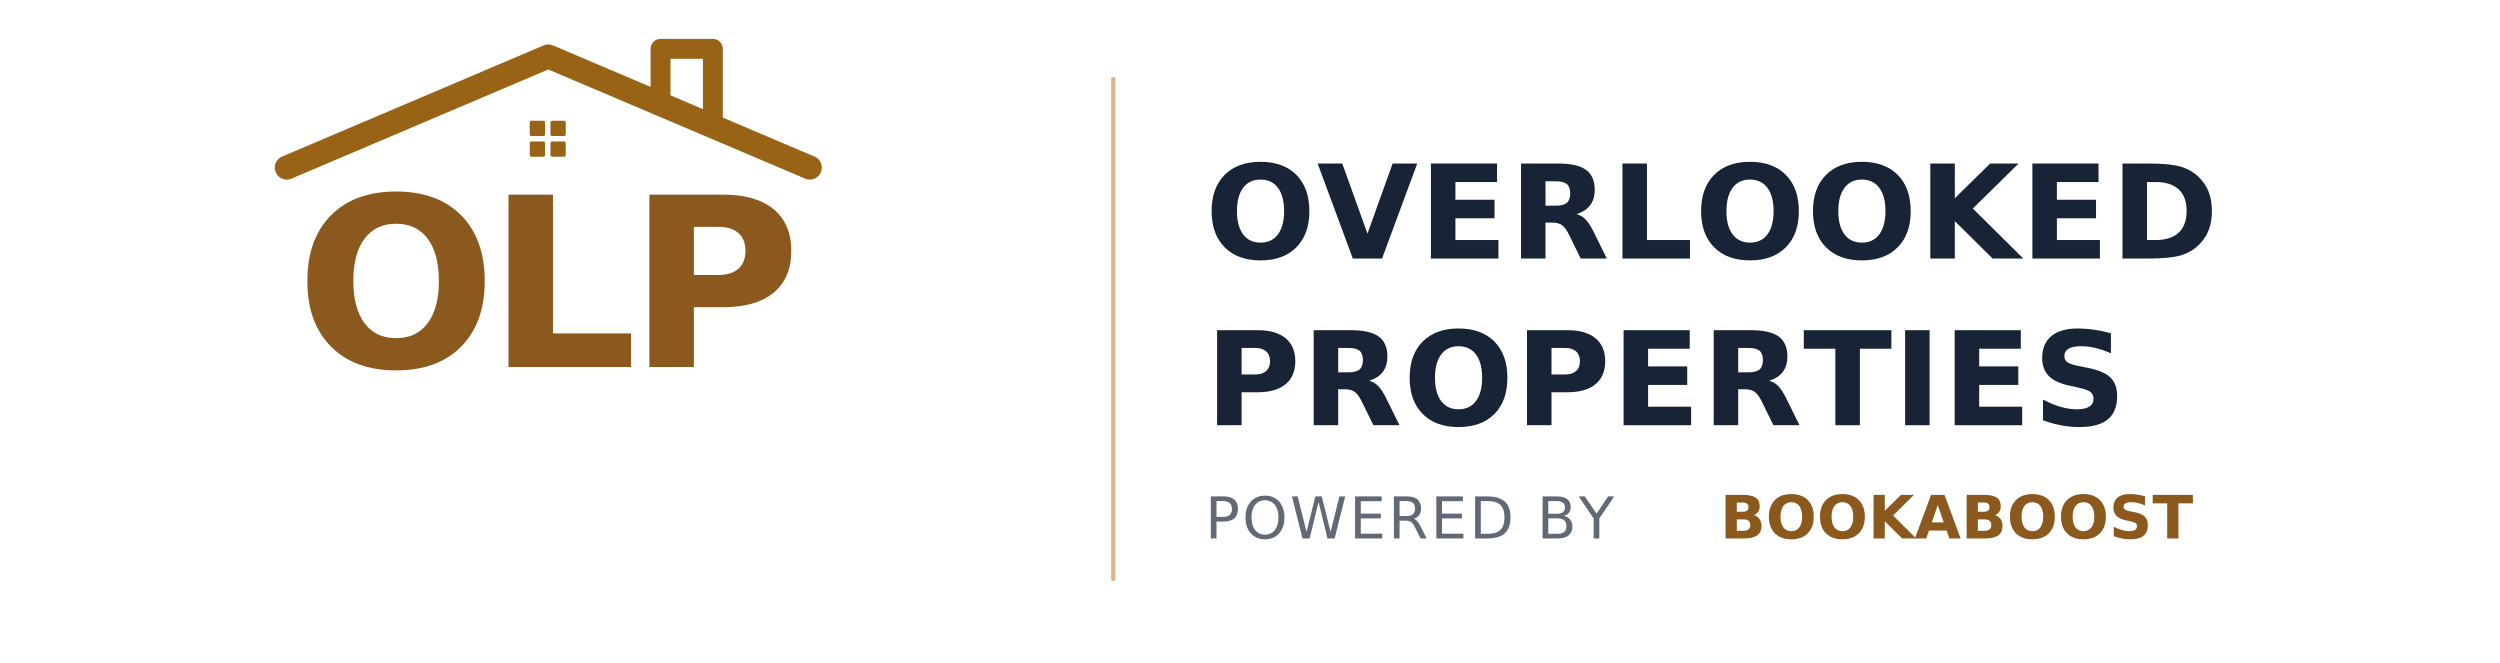
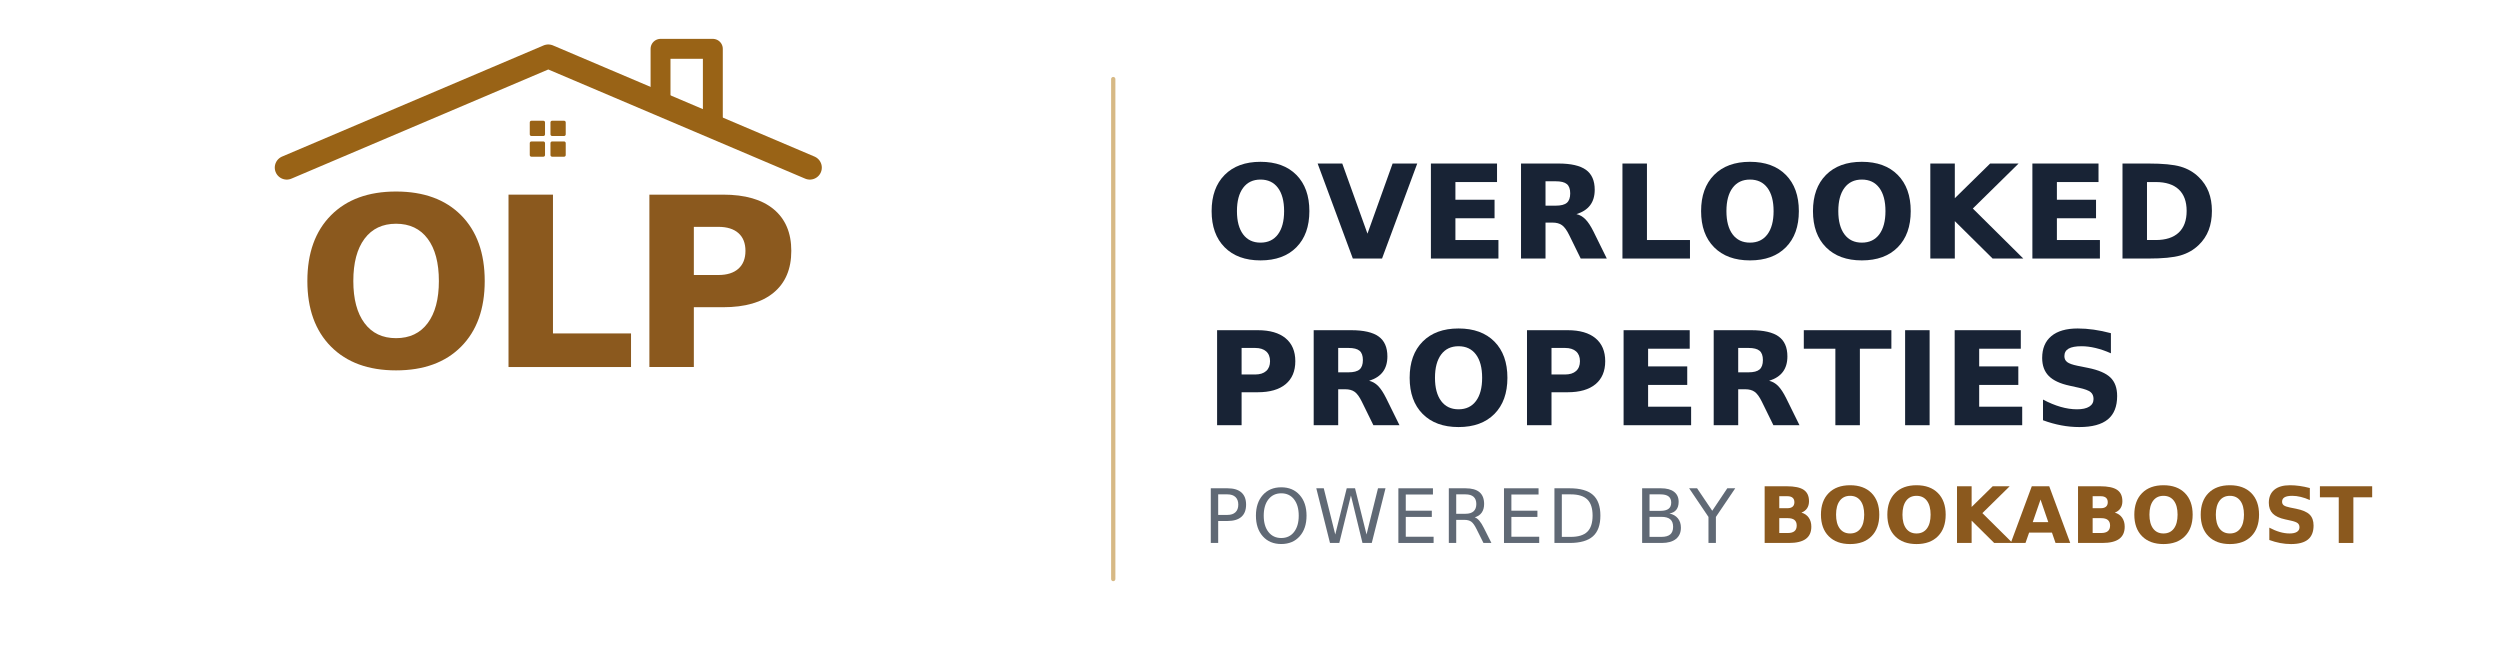
<svg xmlns="http://www.w3.org/2000/svg" width="1170" height="310" viewBox="0 0 1170 310" role="img" aria-label="OLP Overlooked Properties powered by BookaBoost">
  <defs>
    <linearGradient id="gold" x1="0" y1="0" x2="0.3" y2="1">
      <stop offset="0" stop-color="#FFF2BC" />
      <stop offset=".28" stop-color="#E7BA61" />
      <stop offset=".62" stop-color="#C89334" />
      <stop offset="1" stop-color="#97601C" />
    </linearGradient>
    <linearGradient id="goldSide" x1="0" y1="0" x2="1" y2="1">
      <stop offset="0" stop-color="#FFF5CD" />
      <stop offset=".5" stop-color="#D39C40" />
      <stop offset="1" stop-color="#AF7724" />
    </linearGradient>
  </defs>
  <g transform="translate(22 5) scale(.51)">
    <g fill="none" stroke="#996316" stroke-width="22" stroke-linecap="round" stroke-linejoin="round">
      <path d="M 220 144 L 460 42 L 700 144" />
      <path d="M 563 86 V 35 H 611 V 105" stroke-width="18.26" />
    </g>
    <g fill="#996316">
      <rect x="443" y="101" width="14" height="14" rx="1.5" />
      <rect x="462" y="101" width="14" height="14" rx="1.5" />
      <rect x="443" y="120" width="14" height="14" rx="1.5" />
      <rect x="462" y="120" width="14" height="14" rx="1.5" />
    </g>
    <g fill="#8B591E">
      <path d="M870 1241Q694 1241 597.0 1111.0Q500 981 500 745Q500 510 597.0 380.0Q694 250 870 250Q1047 250 1144.0 380.0Q1241 510 1241 745Q1241 981 1144.0 1111.0Q1047 1241 870 1241ZM870 1520Q1230 1520 1434.0 1314.0Q1638 1108 1638 745Q1638 383 1434.0 177.0Q1230 -29 870 -29Q511 -29 306.5 177.0Q102 383 102 745Q102 1108 306.5 1314.0Q511 1520 870 1520Z" transform="translate(228.107 327.000) scale(0.105957 -0.105957)" />
      <path d="M188 1493H573V291H1249V0H188Z" transform="translate(403.578 327.000) scale(0.105957 -0.105957)" />
      <path d="M188 1493H827Q1112 1493 1264.5 1366.5Q1417 1240 1417 1006Q1417 771 1264.5 644.5Q1112 518 827 518H573V0H188ZM573 1214V797H786Q898 797 959.0 851.5Q1020 906 1020 1006Q1020 1106 959.0 1160.0Q898 1214 786 1214Z" transform="translate(532.852 327.000) scale(0.105957 -0.105957)" />
    </g>
  </g>
  <rect x="520" y="36" width="2" height="236" rx="1" fill="#BC8A33" opacity=".6" />
  <g fill="#182335">
    <path d="M870 1241Q694 1241 597.0 1111.0Q500 981 500 745Q500 510 597.0 380.0Q694 250 870 250Q1047 250 1144.0 380.0Q1241 510 1241 745Q1241 981 1144.0 1111.0Q1047 1241 870 1241ZM870 1520Q1230 1520 1434.0 1314.0Q1638 1108 1638 745Q1638 383 1434.0 177.0Q1230 -29 870 -29Q511 -29 306.5 177.0Q102 383 102 745Q102 1108 306.5 1314.0Q511 1520 870 1520Z" transform="translate(564.000 121.000) scale(0.0297852 -0.0297852)" />
    <path d="M10 1493H397L793 391L1188 1493H1575L1022 0H563Z" transform="translate(616.356 121.000) scale(0.0297852 -0.0297852)" />
    <path d="M188 1493H1227V1202H573V924H1188V633H573V291H1249V0H188Z" transform="translate(664.065 121.000) scale(0.0297852 -0.0297852)" />
    <path d="M735 831Q856 831 908.5 876.0Q961 921 961 1024Q961 1126 908.5 1170.0Q856 1214 735 1214H573V831ZM573 565V0H188V1493H776Q1071 1493 1208.5 1394.0Q1346 1295 1346 1081Q1346 933 1274.5 838.0Q1203 743 1059 698Q1138 680 1200.5 616.5Q1263 553 1327 424L1536 0H1126L944 371Q889 483 832.5 524.0Q776 565 682 565Z" transform="translate(706.235 121.000) scale(0.0297852 -0.0297852)" />
    <path d="M188 1493H573V291H1249V0H188Z" transform="translate(753.706 121.000) scale(0.0297852 -0.0297852)" />
    <path d="M870 1241Q694 1241 597.0 1111.0Q500 981 500 745Q500 510 597.0 380.0Q694 250 870 250Q1047 250 1144.0 380.0Q1241 510 1241 745Q1241 981 1144.0 1111.0Q1047 1241 870 1241ZM870 1520Q1230 1520 1434.0 1314.0Q1638 1108 1638 745Q1638 383 1434.0 177.0Q1230 -29 870 -29Q511 -29 306.5 177.0Q102 383 102 745Q102 1108 306.5 1314.0Q511 1520 870 1520Z" transform="translate(793.076 121.000) scale(0.0297852 -0.0297852)" />
    <path d="M870 1241Q694 1241 597.0 1111.0Q500 981 500 745Q500 510 597.0 380.0Q694 250 870 250Q1047 250 1144.0 380.0Q1241 510 1241 745Q1241 981 1144.0 1111.0Q1047 1241 870 1241ZM870 1520Q1230 1520 1434.0 1314.0Q1638 1108 1638 745Q1638 383 1434.0 177.0Q1230 -29 870 -29Q511 -29 306.5 177.0Q102 383 102 745Q102 1108 306.5 1314.0Q511 1520 870 1520Z" transform="translate(845.432 121.000) scale(0.0297852 -0.0297852)" />
    <path d="M188 1493H573V948L1128 1493H1575L856 786L1649 0H1167L573 588V0H188Z" transform="translate(897.788 121.000) scale(0.0297852 -0.0297852)" />
    <path d="M188 1493H1227V1202H573V924H1188V633H573V291H1249V0H188Z" transform="translate(945.557 121.000) scale(0.0297852 -0.0297852)" />
    <path d="M573 1202V291H711Q947 291 1071.5 408.0Q1196 525 1196 748Q1196 970 1072.0 1086.0Q948 1202 711 1202ZM188 1493H594Q934 1493 1100.5 1444.5Q1267 1396 1386 1280Q1491 1179 1542.0 1047.0Q1593 915 1593 748Q1593 579 1542.0 446.5Q1491 314 1386 213Q1266 97 1098.0 48.5Q930 0 594 0H188Z" transform="translate(987.726 121.000) scale(0.0297852 -0.0297852)" />
  </g>
  <g fill="#182335">
    <path d="M188 1493H827Q1112 1493 1264.5 1366.5Q1417 1240 1417 1006Q1417 771 1264.5 644.5Q1112 518 827 518H573V0H188ZM573 1214V797H786Q898 797 959.0 851.5Q1020 906 1020 1006Q1020 1106 959.0 1160.0Q898 1214 786 1214Z" transform="translate(564.000 199.000) scale(0.0297852 -0.0297852)" />
    <path d="M735 831Q856 831 908.5 876.0Q961 921 961 1024Q961 1126 908.5 1170.0Q856 1214 735 1214H573V831ZM573 565V0H188V1493H776Q1071 1493 1208.5 1394.0Q1346 1295 1346 1081Q1346 933 1274.5 838.0Q1203 743 1059 698Q1138 680 1200.5 616.5Q1263 553 1327 424L1536 0H1126L944 371Q889 483 832.5 524.0Q776 565 682 565Z" transform="translate(609.208 199.000) scale(0.0297852 -0.0297852)" />
    <path d="M870 1241Q694 1241 597.0 1111.0Q500 981 500 745Q500 510 597.0 380.0Q694 250 870 250Q1047 250 1144.0 380.0Q1241 510 1241 745Q1241 981 1144.0 1111.0Q1047 1241 870 1241ZM870 1520Q1230 1520 1434.0 1314.0Q1638 1108 1638 745Q1638 383 1434.0 177.0Q1230 -29 870 -29Q511 -29 306.5 177.0Q102 383 102 745Q102 1108 306.5 1314.0Q511 1520 870 1520Z" transform="translate(656.679 199.000) scale(0.0297852 -0.0297852)" />
    <path d="M188 1493H827Q1112 1493 1264.5 1366.5Q1417 1240 1417 1006Q1417 771 1264.5 644.5Q1112 518 827 518H573V0H188ZM573 1214V797H786Q898 797 959.0 851.5Q1020 906 1020 1006Q1020 1106 959.0 1160.0Q898 1214 786 1214Z" transform="translate(709.035 199.000) scale(0.0297852 -0.0297852)" />
    <path d="M188 1493H1227V1202H573V924H1188V633H573V291H1249V0H188Z" transform="translate(754.242 199.000) scale(0.0297852 -0.0297852)" />
    <path d="M735 831Q856 831 908.5 876.0Q961 921 961 1024Q961 1126 908.5 1170.0Q856 1214 735 1214H573V831ZM573 565V0H188V1493H776Q1071 1493 1208.5 1394.0Q1346 1295 1346 1081Q1346 933 1274.5 838.0Q1203 743 1059 698Q1138 680 1200.5 616.5Q1263 553 1327 424L1536 0H1126L944 371Q889 483 832.5 524.0Q776 565 682 565Z" transform="translate(796.412 199.000) scale(0.0297852 -0.0297852)" />
    <path d="M10 1493H1386V1202H891V0H506V1202H10Z" transform="translate(843.883 199.000) scale(0.0297852 -0.0297852)" />
    <path d="M188 1493H573V0H188Z" transform="translate(885.993 199.000) scale(0.0297852 -0.0297852)" />
    <path d="M188 1493H1227V1202H573V924H1188V633H573V291H1249V0H188Z" transform="translate(909.189 199.000) scale(0.0297852 -0.0297852)" />
    <path d="M1227 1446V1130Q1104 1185 987.0 1213.0Q870 1241 766 1241Q628 1241 562.0 1203.0Q496 1165 496 1085Q496 1025 540.5 991.5Q585 958 702 934L866 901Q1115 851 1220.0 749.0Q1325 647 1325 459Q1325 212 1178.5 91.5Q1032 -29 731 -29Q589 -29 446.0 -2.0Q303 25 160 78V403Q303 327 436.5 288.5Q570 250 694 250Q820 250 887.0 292.0Q954 334 954 412Q954 482 908.5 520.0Q863 558 727 588L578 621Q354 669 250.5 774.0Q147 879 147 1057Q147 1280 291.0 1400.0Q435 1520 705 1520Q828 1520 958.0 1501.5Q1088 1483 1227 1446Z" transform="translate(951.358 199.000) scale(0.0297852 -0.0297852)" />
  </g>
-   <g fill="#606975">
-     <path d="M403 1327V766H657Q798 766 875.0 839.0Q952 912 952 1047Q952 1181 875.0 1254.0Q798 1327 657 1327ZM201 1493H657Q908 1493 1036.5 1379.5Q1165 1266 1165 1047Q1165 826 1036.5 713.0Q908 600 657 600H403V0H201Z" transform="translate(564.000 252.000) scale(0.0131836 -0.0131836)" />
-     <path d="M807 1356Q587 1356 457.5 1192.0Q328 1028 328 745Q328 463 457.5 299.0Q587 135 807 135Q1027 135 1155.5 299.0Q1284 463 1284 745Q1284 1028 1155.5 1192.0Q1027 1356 807 1356ZM807 1520Q1121 1520 1309.0 1309.5Q1497 1099 1497 745Q1497 392 1309.0 181.5Q1121 -29 807 -29Q492 -29 303.5 181.0Q115 391 115 745Q115 1099 303.5 1309.5Q492 1520 807 1520Z" transform="translate(581.382 252.000) scale(0.0131836 -0.0131836)" />
-     <path d="M68 1493H272L586 231L899 1493H1126L1440 231L1753 1493H1958L1583 0H1329L1014 1296L696 0H442Z" transform="translate(603.734 252.000) scale(0.0131836 -0.0131836)" />
-     <path d="M201 1493H1145V1323H403V881H1114V711H403V170H1163V0H201Z" transform="translate(631.530 252.000) scale(0.0131836 -0.0131836)" />
-     <path d="M909 700Q974 678 1035.5 606.0Q1097 534 1159 408L1364 0H1147L956 383Q882 533 812.5 582.0Q743 631 623 631H403V0H201V1493H657Q913 1493 1039.0 1386.0Q1165 1279 1165 1063Q1165 922 1099.5 829.0Q1034 736 909 700ZM403 1327V797H657Q803 797 877.5 864.5Q952 932 952 1063Q952 1194 877.5 1260.5Q803 1327 657 1327Z" transform="translate(649.690 252.000) scale(0.0131836 -0.0131836)" />
-     <path d="M201 1493H1145V1323H403V881H1114V711H403V170H1163V0H201Z" transform="translate(669.550 252.000) scale(0.0131836 -0.0131836)" />
-     <path d="M403 1327V166H647Q956 166 1099.5 306.0Q1243 446 1243 748Q1243 1048 1099.5 1187.5Q956 1327 647 1327ZM201 1493H616Q1050 1493 1253.0 1312.5Q1456 1132 1456 748Q1456 362 1252.0 181.0Q1048 0 616 0H201Z" transform="translate(687.710 252.000) scale(0.0131836 -0.0131836)" />
-     <path d="M403 713V166H727Q890 166 968.5 233.5Q1047 301 1047 440Q1047 580 968.5 646.5Q890 713 727 713ZM403 1327V877H702Q850 877 922.5 932.5Q995 988 995 1102Q995 1215 922.5 1271.0Q850 1327 702 1327ZM201 1493H717Q948 1493 1073.0 1397.0Q1198 1301 1198 1124Q1198 987 1134.0 906.0Q1070 825 946 805Q1095 773 1177.5 671.5Q1260 570 1260 418Q1260 218 1124.0 109.0Q988 0 737 0H201Z" transform="translate(719.283 252.000) scale(0.0131836 -0.0131836)" />
-     <path d="M-4 1493H213L627 879L1038 1493H1255L727 711V0H524V711Z" transform="translate(738.906 252.000) scale(0.0131836 -0.0131836)" />
+   <g transform="translate(-169.995 -73.495) scale(1.3)">
+     <g fill="#606975">
+       <path d="M403 1327V766H657Q798 766 875.0 839.0Q952 912 952 1047Q952 1181 875.0 1254.0Q798 1327 657 1327ZM201 1493H657Q908 1493 1036.5 1379.5Q1165 1266 1165 1047Q1165 826 1036.5 713.0Q908 600 657 600H403V0H201Z" transform="translate(564.000 252.000) scale(0.0131836 -0.0131836)" />
+       <path d="M807 1356Q587 1356 457.5 1192.0Q328 1028 328 745Q328 463 457.5 299.0Q587 135 807 135Q1027 135 1155.5 299.0Q1284 463 1284 745Q1284 1028 1155.5 1192.0Q1027 1356 807 1356ZM807 1520Q1121 1520 1309.0 1309.5Q1497 1099 1497 745Q1497 392 1309.0 181.5Q1121 -29 807 -29Q492 -29 303.5 181.0Q115 391 115 745Q115 1099 303.5 1309.5Q492 1520 807 1520Z" transform="translate(581.382 252.000) scale(0.0131836 -0.0131836)" />
+       <path d="M68 1493H272L586 231L899 1493H1126L1440 231L1753 1493H1958L1583 0H1329L1014 1296L696 0H442Z" transform="translate(603.734 252.000) scale(0.0131836 -0.0131836)" />
+       <path d="M201 1493H1145V1323H403V881H1114V711H403V170H1163V0H201Z" transform="translate(631.530 252.000) scale(0.0131836 -0.0131836)" />
+       <path d="M909 700Q974 678 1035.5 606.0Q1097 534 1159 408L1364 0H1147L956 383Q882 533 812.5 582.0Q743 631 623 631H403V0H201V1493H657Q913 1493 1039.0 1386.0Q1165 1279 1165 1063Q1165 922 1099.5 829.0Q1034 736 909 700ZM403 1327V797H657Q803 797 877.5 864.5Q952 932 952 1063Q952 1194 877.5 1260.5Q803 1327 657 1327Z" transform="translate(649.690 252.000) scale(0.0131836 -0.0131836)" />
+       <path d="M201 1493H1145V1323H403V881H1114V711H403V170H1163V0H201Z" transform="translate(669.550 252.000) scale(0.0131836 -0.0131836)" />
+       <path d="M403 1327V166H647Q956 166 1099.5 306.0Q1243 446 1243 748Q1243 1048 1099.5 1187.5Q956 1327 647 1327ZM201 1493H616Q1050 1493 1253.0 1312.5Q1456 1132 1456 748Q1456 362 1252.0 181.0Q1048 0 616 0H201Z" transform="translate(687.710 252.000) scale(0.0131836 -0.0131836)" />
+       <path d="M403 713V166H727Q890 166 968.5 233.5Q1047 301 1047 440Q1047 580 968.5 646.5Q890 713 727 713ZM403 1327V877H702Q850 877 922.5 932.5Q995 988 995 1102Q995 1215 922.5 1271.0Q850 1327 702 1327ZM201 1493H717Q948 1493 1073.0 1397.0Q1198 1301 1198 1124Q1198 987 1134.0 906.0Q1070 825 946 805Q1095 773 1177.5 671.5Q1260 570 1260 418Q1260 218 1124.0 109.0Q988 0 737 0H201Z" transform="translate(719.283 252.000) scale(0.0131836 -0.0131836)" />
+       <path d="M-4 1493H213L627 879L1038 1493H1255L727 711V0H524V711Z" transform="translate(738.906 252.000) scale(0.0131836 -0.0131836)" />
+     </g>
  </g>
-   <g fill="#8B591E">
-     <path d="M786 915Q877 915 924.0 955.0Q971 995 971 1073Q971 1150 924.0 1190.5Q877 1231 786 1231H573V915ZM799 262Q915 262 973.5 311.0Q1032 360 1032 459Q1032 556 974.0 604.5Q916 653 799 653H573V262ZM1157 799Q1281 763 1349.0 666.0Q1417 569 1417 428Q1417 212 1271.0 106.0Q1125 0 827 0H188V1493H766Q1077 1493 1216.5 1399.0Q1356 1305 1356 1098Q1356 989 1305.0 912.5Q1254 836 1157 799Z" transform="translate(805.000 252.000) scale(0.0136719 -0.0136719)" />
-     <path d="M870 1241Q694 1241 597.0 1111.0Q500 981 500 745Q500 510 597.0 380.0Q694 250 870 250Q1047 250 1144.0 380.0Q1241 510 1241 745Q1241 981 1144.0 1111.0Q1047 1241 870 1241ZM870 1520Q1230 1520 1434.0 1314.0Q1638 1108 1638 745Q1638 383 1434.0 177.0Q1230 -29 870 -29Q511 -29 306.5 177.0Q102 383 102 745Q102 1108 306.5 1314.0Q511 1520 870 1520Z" transform="translate(826.442 252.000) scale(0.0136719 -0.0136719)" />
-     <path d="M870 1241Q694 1241 597.0 1111.0Q500 981 500 745Q500 510 597.0 380.0Q694 250 870 250Q1047 250 1144.0 380.0Q1241 510 1241 745Q1241 981 1144.0 1111.0Q1047 1241 870 1241ZM870 1520Q1230 1520 1434.0 1314.0Q1638 1108 1638 745Q1638 383 1434.0 177.0Q1230 -29 870 -29Q511 -29 306.5 177.0Q102 383 102 745Q102 1108 306.5 1314.0Q511 1520 870 1520Z" transform="translate(850.345 252.000) scale(0.0136719 -0.0136719)" />
-     <path d="M188 1493H573V948L1128 1493H1575L856 786L1649 0H1167L573 588V0H188Z" transform="translate(874.247 252.000) scale(0.0136719 -0.0136719)" />
-     <path d="M1094 272H492L397 0H10L563 1493H1022L1575 0H1188ZM588 549H997L793 1143Z" transform="translate(896.045 252.000) scale(0.0136719 -0.0136719)" />
-     <path d="M786 915Q877 915 924.0 955.0Q971 995 971 1073Q971 1150 924.0 1190.5Q877 1231 786 1231H573V915ZM799 262Q915 262 973.5 311.0Q1032 360 1032 459Q1032 556 974.0 604.5Q916 653 799 653H573V262ZM1157 799Q1281 763 1349.0 666.0Q1417 569 1417 428Q1417 212 1271.0 106.0Q1125 0 827 0H188V1493H766Q1077 1493 1216.5 1399.0Q1356 1305 1356 1098Q1356 989 1305.0 912.5Q1254 836 1157 799Z" transform="translate(917.814 252.000) scale(0.0136719 -0.0136719)" />
-     <path d="M870 1241Q694 1241 597.0 1111.0Q500 981 500 745Q500 510 597.0 380.0Q694 250 870 250Q1047 250 1144.0 380.0Q1241 510 1241 745Q1241 981 1144.0 1111.0Q1047 1241 870 1241ZM870 1520Q1230 1520 1434.0 1314.0Q1638 1108 1638 745Q1638 383 1434.0 177.0Q1230 -29 870 -29Q511 -29 306.5 177.0Q102 383 102 745Q102 1108 306.5 1314.0Q511 1520 870 1520Z" transform="translate(939.256 252.000) scale(0.0136719 -0.0136719)" />
-     <path d="M870 1241Q694 1241 597.0 1111.0Q500 981 500 745Q500 510 597.0 380.0Q694 250 870 250Q1047 250 1144.0 380.0Q1241 510 1241 745Q1241 981 1144.0 1111.0Q1047 1241 870 1241ZM870 1520Q1230 1520 1434.0 1314.0Q1638 1108 1638 745Q1638 383 1434.0 177.0Q1230 -29 870 -29Q511 -29 306.5 177.0Q102 383 102 745Q102 1108 306.5 1314.0Q511 1520 870 1520Z" transform="translate(963.159 252.000) scale(0.0136719 -0.0136719)" />
-     <path d="M1227 1446V1130Q1104 1185 987.0 1213.0Q870 1241 766 1241Q628 1241 562.0 1203.0Q496 1165 496 1085Q496 1025 540.5 991.5Q585 958 702 934L866 901Q1115 851 1220.0 749.0Q1325 647 1325 459Q1325 212 1178.5 91.5Q1032 -29 731 -29Q589 -29 446.0 -2.0Q303 25 160 78V403Q303 327 436.5 288.5Q570 250 694 250Q820 250 887.0 292.0Q954 334 954 412Q954 482 908.5 520.0Q863 558 727 588L578 621Q354 669 250.5 774.0Q147 879 147 1057Q147 1280 291.0 1400.0Q435 1520 705 1520Q828 1520 958.0 1501.5Q1088 1483 1227 1446Z" transform="translate(987.062 252.000) scale(0.0136719 -0.0136719)" />
-     <path d="M10 1493H1386V1202H891V0H506V1202H10Z" transform="translate(1007.328 252.000) scale(0.0136719 -0.0136719)" />
+   <g transform="translate(-223.984 -73.495) scale(1.3)">
+     <g fill="#8B591E">
+       <path d="M786 915Q877 915 924.0 955.0Q971 995 971 1073Q971 1150 924.0 1190.5Q877 1231 786 1231H573V915ZM799 262Q915 262 973.5 311.0Q1032 360 1032 459Q1032 556 974.0 604.5Q916 653 799 653H573V262ZM1157 799Q1281 763 1349.0 666.0Q1417 569 1417 428Q1417 212 1271.0 106.0Q1125 0 827 0H188V1493H766Q1077 1493 1216.5 1399.0Q1356 1305 1356 1098Q1356 989 1305.0 912.5Q1254 836 1157 799Z" transform="translate(805.000 252.000) scale(0.0136719 -0.0136719)" />
+       <path d="M870 1241Q694 1241 597.0 1111.0Q500 981 500 745Q500 510 597.0 380.0Q694 250 870 250Q1047 250 1144.0 380.0Q1241 510 1241 745Q1241 981 1144.0 1111.0Q1047 1241 870 1241ZM870 1520Q1230 1520 1434.0 1314.0Q1638 1108 1638 745Q1638 383 1434.0 177.0Q1230 -29 870 -29Q511 -29 306.5 177.0Q102 383 102 745Q102 1108 306.5 1314.0Q511 1520 870 1520Z" transform="translate(826.442 252.000) scale(0.0136719 -0.0136719)" />
+       <path d="M870 1241Q694 1241 597.0 1111.0Q500 981 500 745Q500 510 597.0 380.0Q694 250 870 250Q1047 250 1144.0 380.0Q1241 510 1241 745Q1241 981 1144.0 1111.0Q1047 1241 870 1241ZM870 1520Q1230 1520 1434.0 1314.0Q1638 1108 1638 745Q1638 383 1434.0 177.0Q1230 -29 870 -29Q511 -29 306.5 177.0Q102 383 102 745Q102 1108 306.5 1314.0Q511 1520 870 1520Z" transform="translate(850.345 252.000) scale(0.0136719 -0.0136719)" />
+       <path d="M188 1493H573V948L1128 1493H1575L856 786L1649 0H1167L573 588V0H188Z" transform="translate(874.247 252.000) scale(0.0136719 -0.0136719)" />
+       <path d="M1094 272H492L397 0H10L563 1493H1022L1575 0H1188ZM588 549H997L793 1143Z" transform="translate(896.045 252.000) scale(0.0136719 -0.0136719)" />
+       <path d="M786 915Q877 915 924.0 955.0Q971 995 971 1073Q971 1150 924.0 1190.5Q877 1231 786 1231H573V915ZM799 262Q915 262 973.5 311.0Q1032 360 1032 459Q1032 556 974.0 604.5Q916 653 799 653H573V262ZM1157 799Q1281 763 1349.0 666.0Q1417 569 1417 428Q1417 212 1271.0 106.0Q1125 0 827 0H188V1493H766Q1077 1493 1216.5 1399.0Q1356 1305 1356 1098Q1356 989 1305.0 912.5Q1254 836 1157 799Z" transform="translate(917.814 252.000) scale(0.0136719 -0.0136719)" />
+       <path d="M870 1241Q694 1241 597.0 1111.0Q500 981 500 745Q500 510 597.0 380.0Q694 250 870 250Q1047 250 1144.0 380.0Q1241 510 1241 745Q1241 981 1144.0 1111.0Q1047 1241 870 1241ZM870 1520Q1230 1520 1434.0 1314.0Q1638 1108 1638 745Q1638 383 1434.0 177.0Q1230 -29 870 -29Q511 -29 306.5 177.0Q102 383 102 745Q102 1108 306.5 1314.0Q511 1520 870 1520Z" transform="translate(939.256 252.000) scale(0.0136719 -0.0136719)" />
+       <path d="M870 1241Q694 1241 597.0 1111.0Q500 981 500 745Q500 510 597.0 380.0Q694 250 870 250Q1047 250 1144.0 380.0Q1241 510 1241 745Q1241 981 1144.0 1111.0Q1047 1241 870 1241ZM870 1520Q1230 1520 1434.0 1314.0Q1638 1108 1638 745Q1638 383 1434.0 177.0Q1230 -29 870 -29Q511 -29 306.5 177.0Q102 383 102 745Q102 1108 306.5 1314.0Q511 1520 870 1520Z" transform="translate(963.159 252.000) scale(0.0136719 -0.0136719)" />
+       <path d="M1227 1446V1130Q1104 1185 987.0 1213.0Q870 1241 766 1241Q628 1241 562.0 1203.0Q496 1165 496 1085Q496 1025 540.5 991.5Q585 958 702 934L866 901Q1115 851 1220.0 749.0Q1325 647 1325 459Q1325 212 1178.5 91.5Q1032 -29 731 -29Q589 -29 446.0 -2.0Q303 25 160 78V403Q303 327 436.5 288.5Q570 250 694 250Q820 250 887.0 292.0Q954 334 954 412Q954 482 908.5 520.0Q863 558 727 588L578 621Q354 669 250.5 774.0Q147 879 147 1057Q147 1280 291.0 1400.0Q435 1520 705 1520Q828 1520 958.0 1501.5Q1088 1483 1227 1446Z" transform="translate(987.062 252.000) scale(0.0136719 -0.0136719)" />
+       <path d="M10 1493H1386V1202H891V0H506V1202H10Z" transform="translate(1007.328 252.000) scale(0.0136719 -0.0136719)" />
+     </g>
  </g>
</svg>
